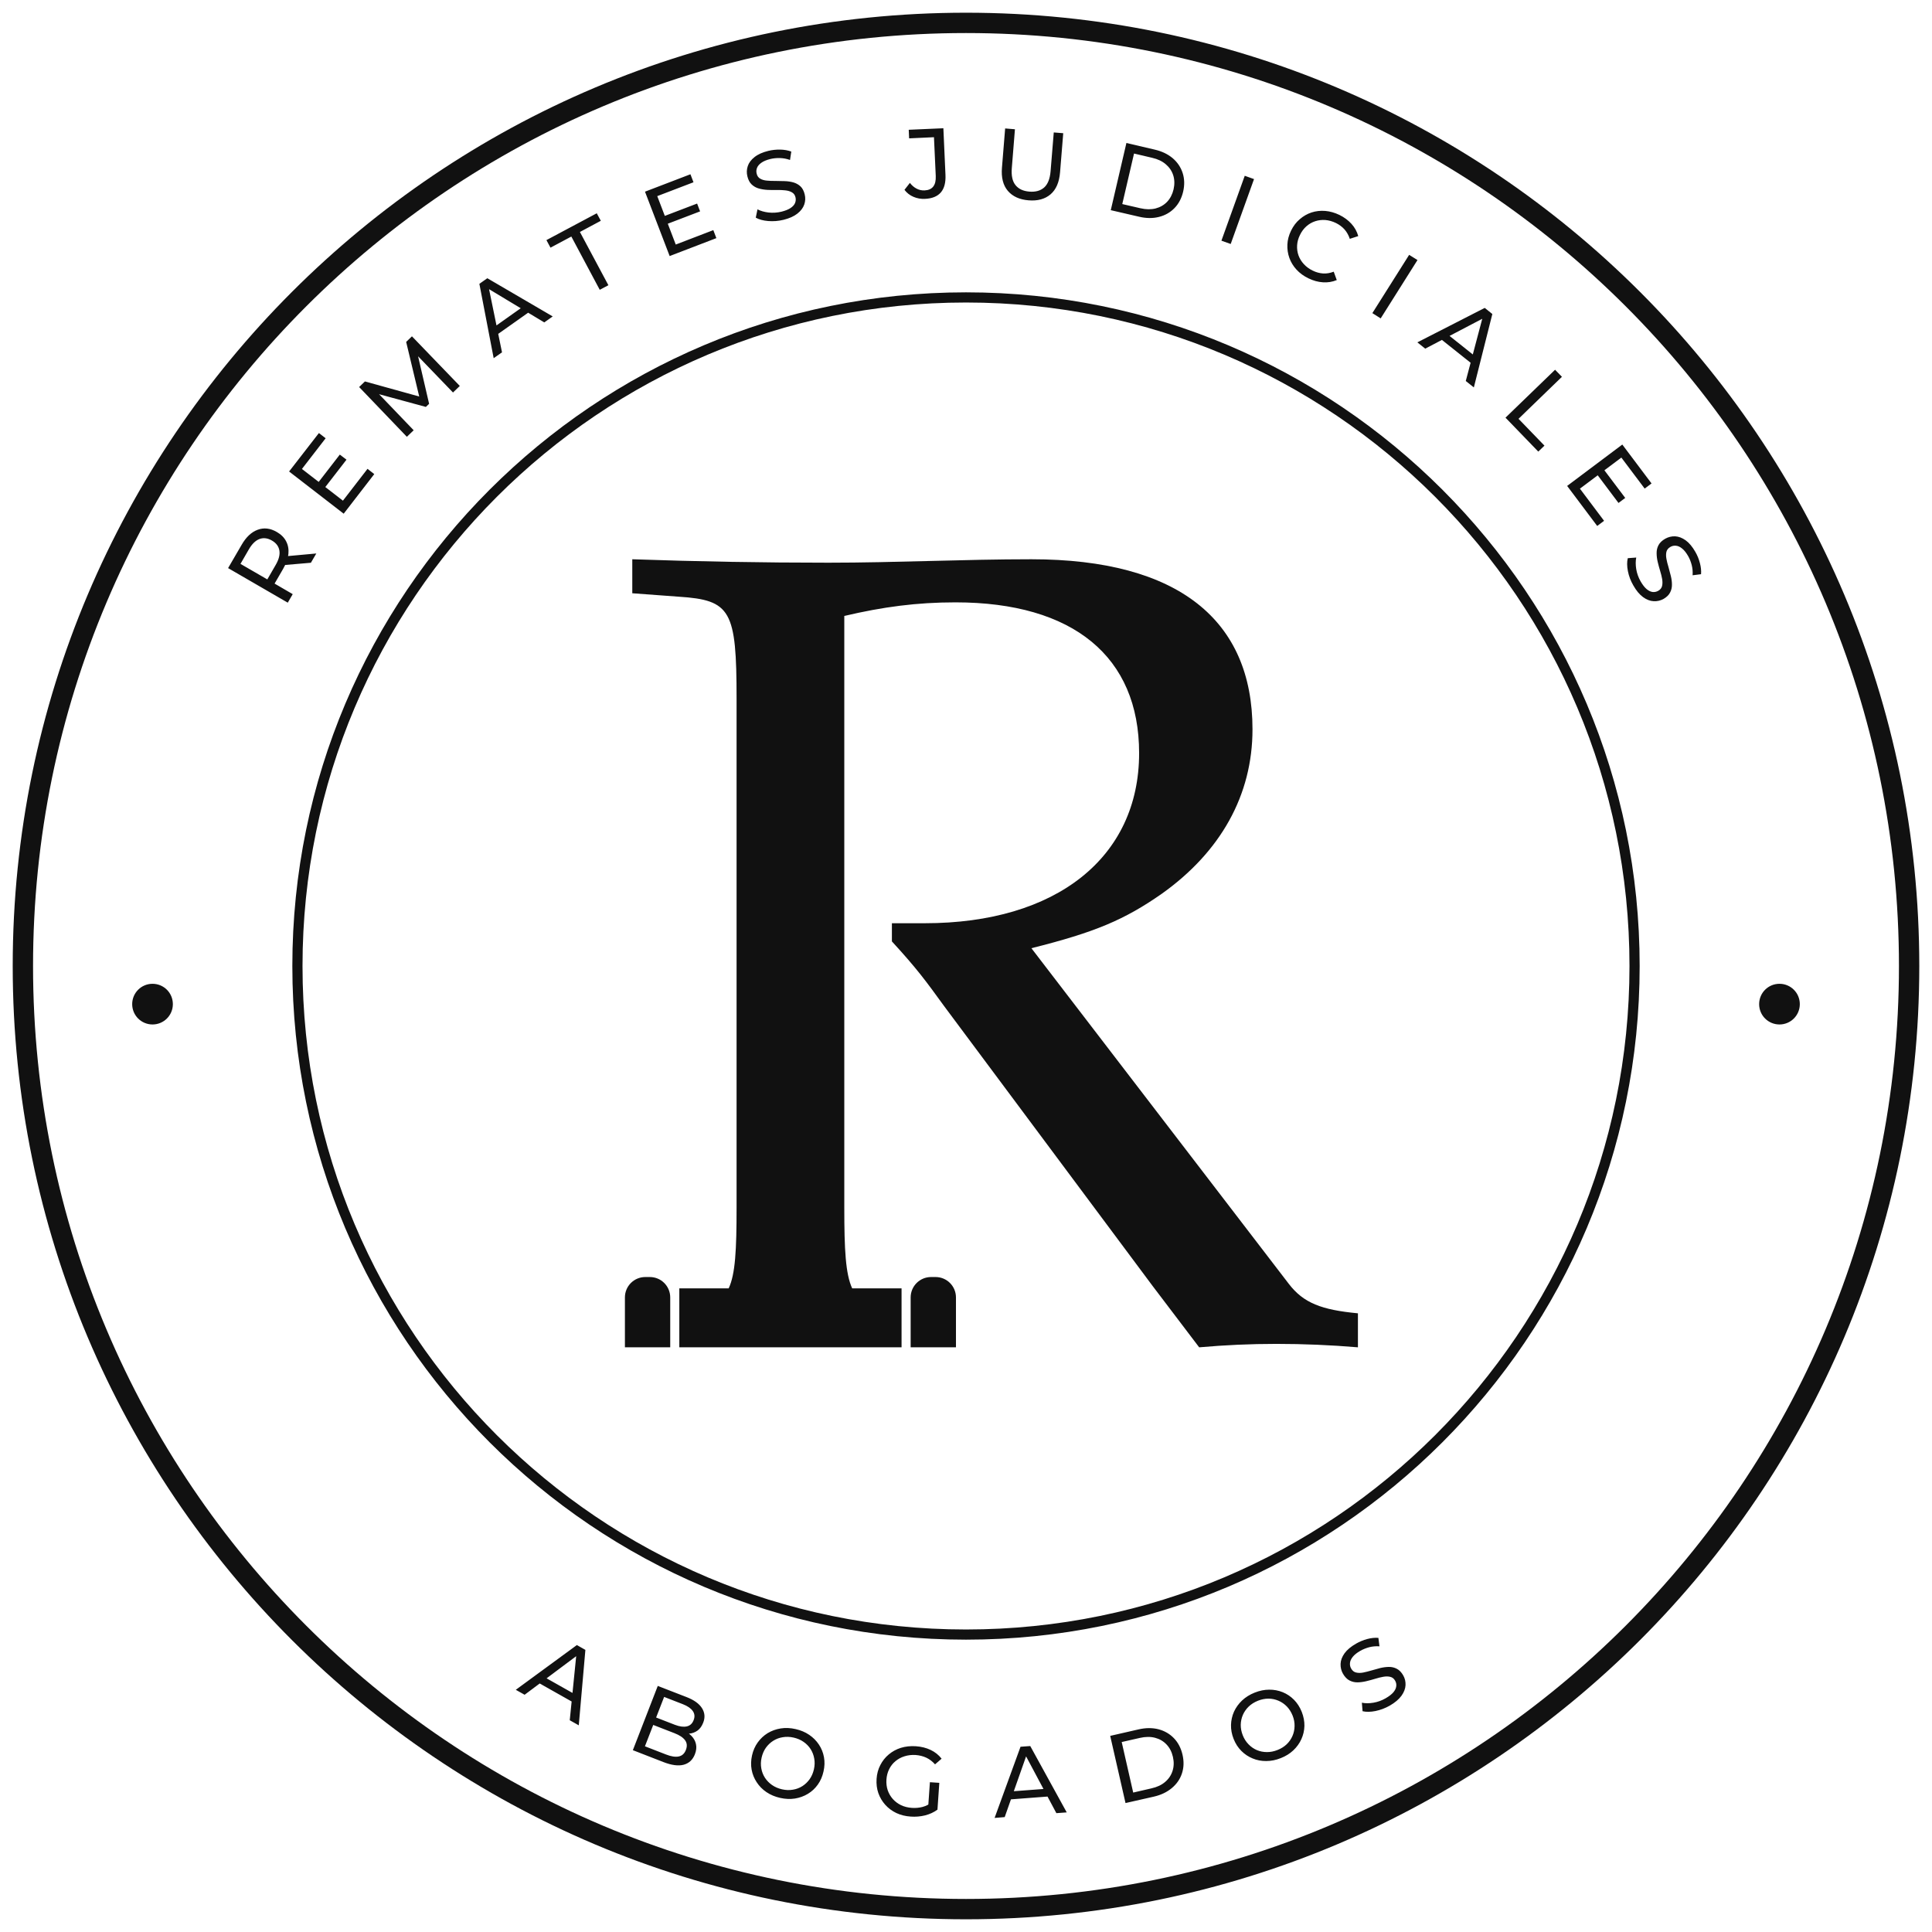
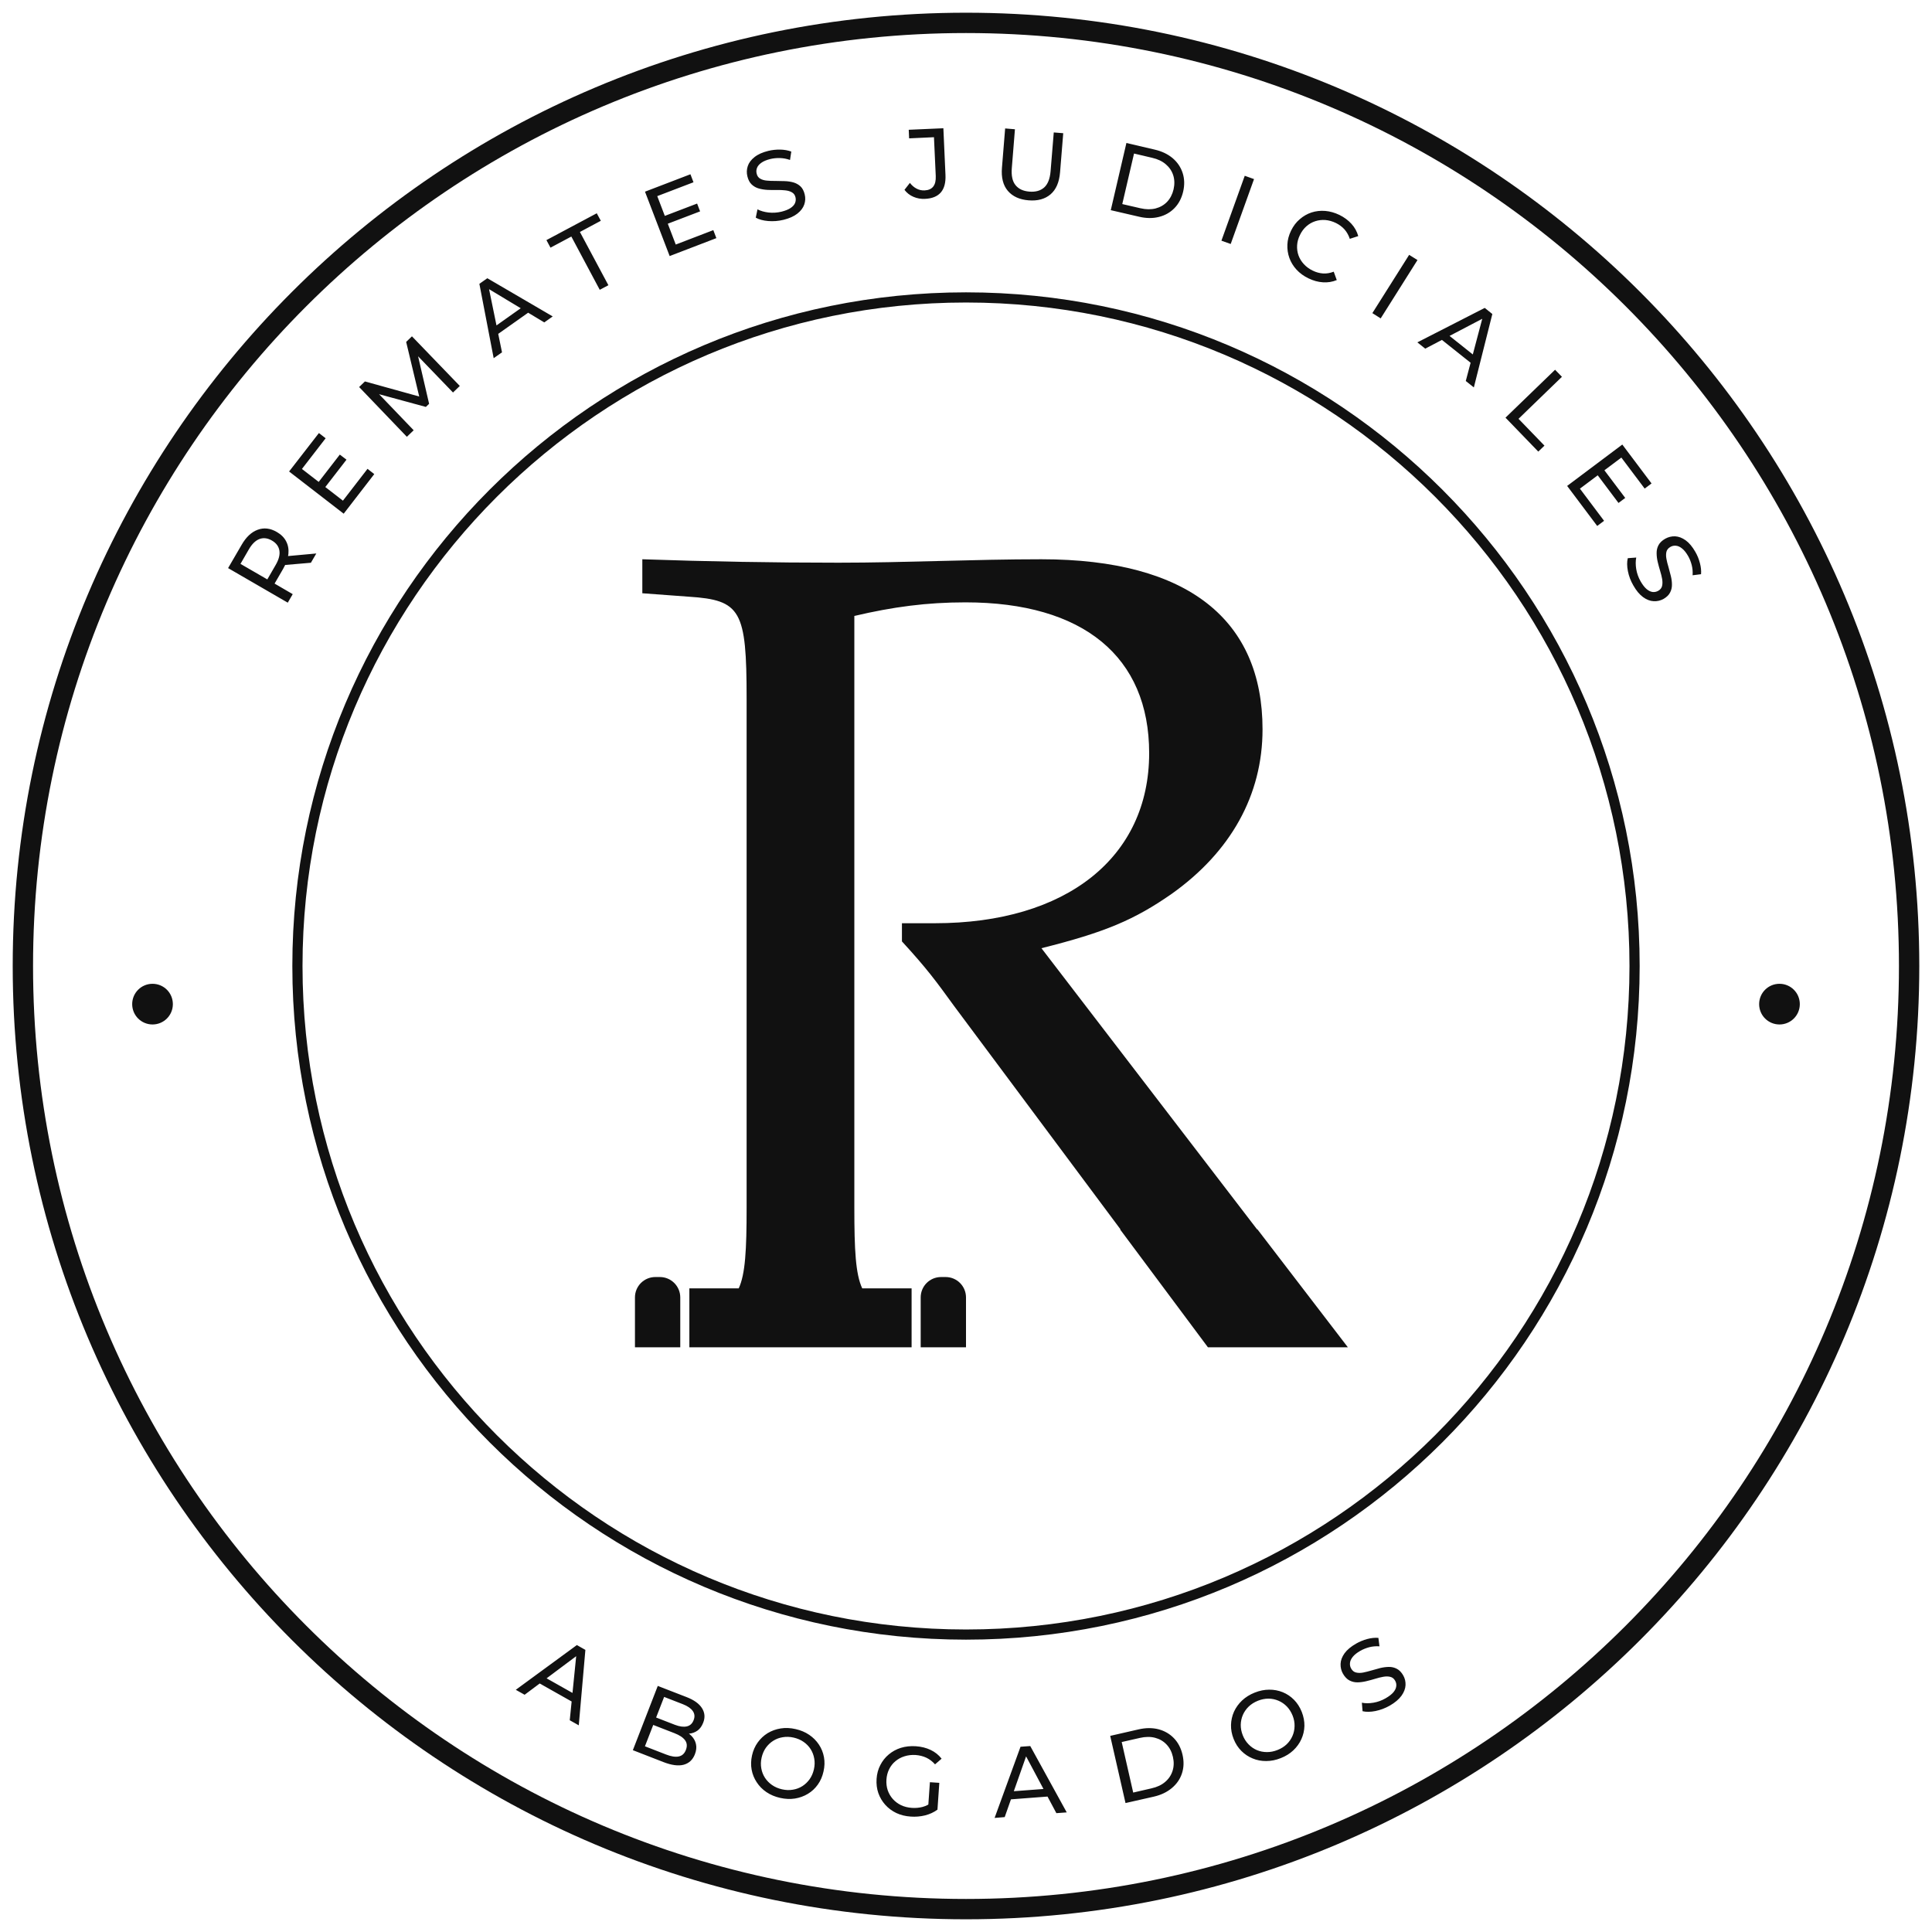
<svg xmlns="http://www.w3.org/2000/svg" viewBox="-152 -152 304 304" role="img" aria-label="Remates Judiciales · Abogados">
  <path d="M150 0C150 82.84 82.84 150 0 150C-82.84 150 -150 82.84 -150 0C-150 -82.84 -82.84 -150 0 -150C82.84 -150 150 -82.84 150 0ZM146.8 0C146.8 -81.08 81.08 -146.8 0 -146.8C-81.08 -146.8 -146.8 -81.08 -146.8 0C-146.8 81.08 -81.08 146.8 0 146.8C81.08 146.8 146.8 81.08 146.8 0Z" fill="#111111" />
  <path d="M106 0C106 58.54 58.54 106 0 106C-58.54 106 -106 58.54 -106 0C-106 -58.54 -58.54 -106 0 -106C58.54 -106 106 -58.54 106 0ZM104.4 0C104.4 -57.66 57.66 -104.4 0 -104.4C-57.66 -104.4 -104.4 -57.66 -104.4 0C-104.4 57.66 -57.66 104.4 0 104.4C57.66 104.4 104.4 57.66 104.4 0Z" fill="#111111" />
  <path d="M-106.72 -57.17 -116.11 -62.61 -113.98 -66.27Q-112.93 -68.1 -111.46 -68.64Q-109.99 -69.19 -108.44 -68.29Q-107.42 -67.7 -106.97 -66.81Q-106.51 -65.92 -106.62 -64.82Q-106.74 -63.72 -107.45 -62.49L-109.15 -59.56L-109.41 -60.53L-105.94 -58.51ZM-103.08 -63.45 -107.87 -63.04 -107.04 -64.47 -102.23 -64.91ZM-109.28 -60.45 -110.29 -60.22 -108.62 -63.11Q-107.87 -64.4 -108.04 -65.38Q-108.21 -66.37 -109.22 -66.95Q-110.23 -67.53 -111.16 -67.19Q-112.1 -66.84 -112.84 -65.56L-114.51 -62.67L-114.83 -63.66ZM-97.92 -71.17 -106.51 -77.81 -101.82 -83.86 -100.76 -83.04 -104.49 -78.21 -98.04 -73.22 -94.17 -78.23 -93.11 -77.4ZM-100.9 -75.25 -101.94 -76.06 -98.53 -80.47 -97.48 -79.67ZM-87.98 -83.27 -95.49 -91.1 -94.58 -91.98 -85.39 -89.43 -85.88 -88.96 -88.09 -98.2 -87.18 -99.08 -79.65 -91.27 -80.72 -90.24 -86.63 -96.37 -86.37 -96.61 -84.48 -88.46 -84.99 -87.97 -93.08 -90.17 -92.8 -90.44 -86.91 -84.3ZM-74.32 -95.64 -76.57 -107.34 -75.32 -108.22 -65.03 -102.21 -66.36 -101.27 -75.7 -106.89 -75.2 -107.25 -73.01 -96.56ZM-74.18 -99.06 -74.55 -100.32 -69.57 -103.85 -68.48 -103.09ZM-57.63 -106.4 -62.1 -114.78 -65.38 -113.03 -66.02 -114.22 -58.1 -118.44 -57.46 -117.26 -60.75 -115.5 -56.27 -107.12ZM-46.63 -111.71 -50.51 -121.84 -43.36 -124.58 -42.88 -123.32 -48.58 -121.14 -45.67 -113.52 -39.76 -115.79 -39.28 -114.53ZM-47.05 -116.75 -47.52 -117.98 -42.31 -119.97 -41.84 -118.74ZM-28.72 -117.41Q-29.93 -117.12 -31.12 -117.22Q-32.31 -117.32 -33.08 -117.75L-32.81 -119.06Q-32.08 -118.68 -31.06 -118.56Q-30.05 -118.45 -29.04 -118.69Q-28.12 -118.92 -27.6 -119.27Q-27.08 -119.62 -26.9 -120.05Q-26.72 -120.49 -26.83 -120.96Q-26.96 -121.5 -27.4 -121.74Q-27.83 -121.99 -28.45 -122.05Q-29.06 -122.12 -29.77 -122.1Q-30.49 -122.09 -31.22 -122.12Q-31.96 -122.16 -32.6 -122.34Q-33.24 -122.52 -33.72 -122.97Q-34.2 -123.42 -34.4 -124.26Q-34.6 -125.07 -34.34 -125.86Q-34.08 -126.65 -33.28 -127.28Q-32.49 -127.92 -31.1 -128.26Q-30.19 -128.48 -29.22 -128.46Q-28.26 -128.44 -27.49 -128.15L-27.69 -126.83Q-28.48 -127.11 -29.28 -127.13Q-30.08 -127.15 -30.79 -126.98Q-31.68 -126.76 -32.2 -126.39Q-32.71 -126.03 -32.88 -125.59Q-33.06 -125.15 -32.94 -124.68Q-32.81 -124.12 -32.37 -123.88Q-31.94 -123.63 -31.32 -123.58Q-30.71 -123.52 -29.99 -123.53Q-29.28 -123.53 -28.55 -123.5Q-27.81 -123.48 -27.17 -123.3Q-26.53 -123.12 -26.05 -122.68Q-25.58 -122.24 -25.38 -121.41Q-25.18 -120.61 -25.45 -119.82Q-25.72 -119.03 -26.53 -118.39Q-27.34 -117.75 -28.72 -117.41ZM-6.45 -120.71Q-7.41 -120.66 -8.27 -121.03Q-9.12 -121.39 -9.68 -122.13L-8.83 -123.22Q-8.36 -122.62 -7.78 -122.32Q-7.2 -122.01 -6.52 -122.04Q-4.66 -122.12 -4.76 -124.32L-5.04 -130.41L-8.95 -130.23L-9.01 -131.58L-3.56 -131.82L-3.23 -124.47Q-3.15 -122.66 -3.96 -121.72Q-4.78 -120.78 -6.45 -120.71ZM9.84 -120.48Q7.71 -120.65 6.58 -121.97Q5.46 -123.29 5.66 -125.64L6.16 -131.79L7.7 -131.66L7.21 -125.57Q7.06 -123.77 7.79 -122.87Q8.51 -121.97 9.96 -121.85Q11.43 -121.73 12.3 -122.5Q13.16 -123.27 13.31 -125.07L13.81 -131.16L15.3 -131.04L14.8 -124.89Q14.61 -122.54 13.3 -121.42Q11.98 -120.3 9.84 -120.48ZM22.78 -118.93 25.24 -129.5 29.69 -128.46Q31.38 -128.07 32.52 -127.11Q33.65 -126.14 34.09 -124.78Q34.53 -123.42 34.17 -121.85Q33.8 -120.28 32.81 -119.26Q31.81 -118.23 30.37 -117.87Q28.92 -117.5 27.23 -117.9ZM24.59 -119.89 27.45 -119.23Q28.76 -118.93 29.83 -119.2Q30.91 -119.48 31.65 -120.25Q32.38 -121.03 32.66 -122.2Q32.93 -123.4 32.61 -124.41Q32.29 -125.42 31.45 -126.14Q30.61 -126.87 29.29 -127.17L26.44 -127.84ZM40.19 -114.13 43.86 -124.34 45.32 -123.82 41.65 -113.61ZM53.87 -108.21Q52.76 -108.75 52 -109.58Q51.24 -110.41 50.88 -111.42Q50.52 -112.43 50.57 -113.53Q50.62 -114.63 51.15 -115.71Q51.68 -116.8 52.52 -117.51Q53.35 -118.23 54.37 -118.57Q55.4 -118.9 56.52 -118.81Q57.64 -118.72 58.76 -118.18Q59.88 -117.63 60.65 -116.78Q61.42 -115.93 61.72 -114.85L60.39 -114.42Q60.11 -115.27 59.56 -115.9Q59 -116.52 58.21 -116.91Q57.38 -117.31 56.54 -117.38Q55.71 -117.44 54.95 -117.19Q54.18 -116.94 53.56 -116.39Q52.94 -115.84 52.55 -115.03Q52.15 -114.23 52.1 -113.4Q52.05 -112.57 52.32 -111.81Q52.59 -111.06 53.16 -110.44Q53.73 -109.82 54.55 -109.42Q55.34 -109.03 56.18 -108.97Q57.01 -108.92 57.86 -109.25L58.34 -107.93Q57.3 -107.5 56.16 -107.58Q55.02 -107.65 53.87 -108.21ZM63.94 -102.73 69.73 -111.9 71.04 -111.08 65.25 -101.9ZM71.02 -98.13 81.62 -103.55 82.82 -102.59 79.91 -91.04 78.64 -92.05 81.43 -102.59 81.92 -102.2 72.26 -97.14ZM74.34 -98.95 75.44 -99.66 80.22 -95.85 79.8 -94.6ZM84.89 -86.28 92.69 -93.82 93.77 -92.71 86.94 -86.1 91.02 -81.88 90.05 -80.94ZM94.59 -75.54 103.27 -82.05 107.87 -75.93 106.79 -75.12 103.12 -80 96.6 -75.11 100.4 -70.05 99.32 -69.24ZM99.32 -77.32 100.37 -78.11 103.73 -73.65 102.67 -72.86ZM105 -59.89Q104.38 -60.96 104.15 -62.13Q103.92 -63.31 104.13 -64.17L105.46 -64.27Q105.3 -63.46 105.46 -62.45Q105.63 -61.44 106.14 -60.54Q106.61 -59.72 107.09 -59.31Q107.57 -58.91 108.04 -58.85Q108.51 -58.8 108.93 -59.04Q109.41 -59.31 109.53 -59.8Q109.64 -60.29 109.54 -60.89Q109.43 -61.5 109.22 -62.18Q109.01 -62.87 108.84 -63.58Q108.67 -64.3 108.67 -64.97Q108.66 -65.63 108.96 -66.21Q109.27 -66.8 110.02 -67.23Q110.75 -67.64 111.58 -67.61Q112.41 -67.57 113.24 -66.98Q114.06 -66.39 114.77 -65.15Q115.24 -64.33 115.48 -63.4Q115.73 -62.47 115.66 -61.65L114.33 -61.48Q114.39 -62.31 114.19 -63.09Q113.99 -63.87 113.63 -64.5Q113.17 -65.3 112.68 -65.69Q112.19 -66.09 111.71 -66.13Q111.24 -66.18 110.83 -65.94Q110.33 -65.65 110.21 -65.17Q110.1 -64.68 110.21 -64.08Q110.32 -63.47 110.53 -62.79Q110.73 -62.1 110.9 -61.39Q111.08 -60.68 111.08 -60.01Q111.09 -59.34 110.79 -58.77Q110.5 -58.19 109.76 -57.76Q109.04 -57.36 108.21 -57.4Q107.37 -57.44 106.54 -58.04Q105.7 -58.65 105 -59.89Z" fill="#111111" />
  <path d="M-70.84 113.89 -61.23 106.85 -59.89 107.61 -60.93 119.48 -62.35 118.68 -61.26 107.83 -60.72 108.14 -69.45 114.67ZM-67.69 112.55 -66.71 111.68 -61.39 114.68 -61.61 115.98ZM-52.42 123.39 -48.5 113.28 -43.96 115.04Q-42.21 115.72 -41.54 116.78Q-40.87 117.85 -41.35 119.06Q-41.67 119.89 -42.25 120.31Q-42.84 120.73 -43.58 120.79Q-44.32 120.85 -45.04 120.57L-44.61 120.24Q-43.75 120.57 -43.2 121.14Q-42.65 121.7 -42.49 122.43Q-42.32 123.17 -42.66 124.04Q-43.17 125.34 -44.42 125.68Q-45.67 126.01 -47.59 125.27ZM-50.52 122.78 -47.2 124.07Q-46 124.54 -45.21 124.38Q-44.41 124.22 -44.08 123.36Q-43.73 122.47 -44.21 121.82Q-44.69 121.17 -45.89 120.71L-49.34 119.37L-48.89 118.2L-45.8 119.4Q-44.7 119.82 -43.94 119.65Q-43.17 119.48 -42.86 118.67Q-42.54 117.87 -42.99 117.23Q-43.44 116.59 -44.54 116.16L-47.5 115.01ZM-29.24 130.9Q-30.45 130.63 -31.4 129.99Q-32.34 129.35 -32.93 128.44Q-33.53 127.54 -33.73 126.46Q-33.93 125.39 -33.67 124.22Q-33.41 123.06 -32.77 122.17Q-32.13 121.28 -31.21 120.71Q-30.28 120.15 -29.16 119.97Q-28.05 119.79 -26.82 120.07Q-25.61 120.34 -24.68 120.97Q-23.75 121.6 -23.15 122.5Q-22.55 123.4 -22.35 124.48Q-22.15 125.56 -22.42 126.74Q-22.68 127.92 -23.32 128.81Q-23.95 129.7 -24.88 130.26Q-25.81 130.82 -26.92 131Q-28.03 131.17 -29.24 130.9ZM-28.94 129.55Q-28.06 129.75 -27.25 129.61Q-26.43 129.48 -25.75 129.05Q-25.08 128.62 -24.6 127.95Q-24.13 127.28 -23.93 126.4Q-23.73 125.52 -23.88 124.71Q-24.02 123.9 -24.45 123.22Q-24.88 122.55 -25.56 122.08Q-26.24 121.61 -27.12 121.41Q-28.01 121.21 -28.83 121.35Q-29.65 121.48 -30.33 121.91Q-31.01 122.34 -31.49 123.01Q-31.96 123.68 -32.16 124.56Q-32.36 125.44 -32.21 126.25Q-32.07 127.06 -31.63 127.74Q-31.19 128.41 -30.51 128.88Q-29.83 129.35 -28.94 129.55ZM-8.68 133.84Q-9.94 133.76 -10.96 133.28Q-11.98 132.79 -12.7 131.99Q-13.42 131.19 -13.79 130.15Q-14.15 129.12 -14.07 127.91Q-13.99 126.7 -13.48 125.73Q-12.98 124.75 -12.15 124.06Q-11.32 123.36 -10.24 123.02Q-9.16 122.69 -7.89 122.77Q-6.6 122.86 -5.57 123.35Q-4.53 123.84 -3.84 124.73L-4.87 125.62Q-5.49 124.93 -6.25 124.57Q-7.01 124.22 -7.92 124.15Q-8.85 124.09 -9.67 124.35Q-10.48 124.6 -11.1 125.12Q-11.72 125.63 -12.09 126.38Q-12.46 127.12 -12.52 128.02Q-12.58 128.9 -12.32 129.69Q-12.05 130.47 -11.51 131.08Q-10.97 131.68 -10.21 132.05Q-9.44 132.41 -8.51 132.47Q-7.64 132.53 -6.83 132.32Q-6.01 132.1 -5.29 131.51L-4.49 132.75Q-5.34 133.37 -6.44 133.65Q-7.54 133.92 -8.68 133.84ZM-4.49 132.75 -5.96 132.45 -5.68 128.43 -4.2 128.53ZM4.5 134.05 8.58 122.85 10.11 122.74 15.85 133.18 14.22 133.3 9.09 123.68 9.71 123.64 6.09 133.92ZM6.38 131.18 6.71 129.91 12.79 129.45 13.34 130.65ZM25.1 131.71 22.69 121.14 27.15 120.12Q28.84 119.73 30.29 120.1Q31.73 120.48 32.72 121.51Q33.71 122.54 34.07 124.11Q34.43 125.68 33.98 127.04Q33.54 128.39 32.39 129.35Q31.25 130.31 29.56 130.7ZM26.31 130.06 29.17 129.4Q30.49 129.11 31.33 128.39Q32.18 127.67 32.5 126.65Q32.83 125.63 32.56 124.45Q32.29 123.26 31.55 122.49Q30.82 121.72 29.75 121.44Q28.68 121.16 27.36 121.46L24.5 122.11ZM49.53 124.64Q48.38 125.1 47.24 125.1Q46.1 125.11 45.1 124.69Q44.1 124.28 43.33 123.51Q42.55 122.73 42.11 121.62Q41.67 120.51 41.7 119.41Q41.73 118.32 42.17 117.33Q42.62 116.35 43.44 115.57Q44.27 114.79 45.43 114.33Q46.59 113.87 47.71 113.87Q48.83 113.86 49.84 114.27Q50.84 114.68 51.61 115.46Q52.38 116.24 52.83 117.36Q53.27 118.49 53.25 119.58Q53.22 120.67 52.77 121.66Q52.32 122.65 51.5 123.42Q50.68 124.19 49.53 124.64ZM49.02 123.36Q49.86 123.03 50.46 122.46Q51.05 121.89 51.37 121.15Q51.69 120.42 51.7 119.59Q51.72 118.77 51.39 117.94Q51.05 117.1 50.48 116.51Q49.9 115.92 49.17 115.61Q48.43 115.29 47.61 115.28Q46.78 115.28 45.94 115.61Q45.09 115.95 44.49 116.52Q43.9 117.09 43.57 117.83Q43.25 118.57 43.23 119.39Q43.22 120.21 43.55 121.05Q43.88 121.88 44.46 122.47Q45.03 123.06 45.77 123.38Q46.52 123.69 47.34 123.69Q48.17 123.7 49.02 123.36ZM66.68 116.38Q65.6 116.99 64.43 117.23Q63.26 117.46 62.4 117.26L62.29 115.92Q63.1 116.09 64.11 115.92Q65.12 115.75 66.02 115.23Q66.84 114.76 67.25 114.28Q67.65 113.8 67.7 113.33Q67.76 112.86 67.52 112.45Q67.24 111.96 66.75 111.85Q66.27 111.73 65.66 111.84Q65.05 111.95 64.37 112.16Q63.69 112.37 62.97 112.54Q62.25 112.71 61.59 112.72Q60.92 112.72 60.34 112.42Q59.76 112.12 59.32 111.37Q58.91 110.65 58.94 109.81Q58.97 108.98 59.56 108.15Q60.15 107.33 61.39 106.62Q62.21 106.15 63.14 105.9Q64.07 105.65 64.89 105.72L65.06 107.05Q64.23 106.99 63.45 107.19Q62.67 107.4 62.04 107.76Q61.25 108.21 60.85 108.71Q60.46 109.2 60.42 109.67Q60.37 110.15 60.61 110.56Q60.9 111.06 61.38 111.17Q61.87 111.29 62.47 111.18Q63.08 111.06 63.76 110.86Q64.45 110.65 65.16 110.47Q65.87 110.3 66.54 110.29Q67.21 110.28 67.78 110.58Q68.36 110.87 68.79 111.61Q69.2 112.32 69.16 113.16Q69.12 113.99 68.52 114.83Q67.91 115.67 66.68 116.38Z" fill="#111111" />
-   <path d="M-45.11 50.72H-37.34C-36.29 48.47 -36.1 44.65 -36.1 38.05V-42.05C-36.1 -55.97 -36.99 -57.58 -45.2 -58.11L-52.51 -58.65V-64C-42.17 -63.64 -32 -63.46 -21.65 -63.46C-10.94 -63.46 -0.42 -64 10.29 -64C33.48 -64 45.08 -54.37 45.08 -37.24C45.08 -26.89 40.08 -17.97 30.81 -11.37C24.92 -7.26 20.28 -5.3 10.29 -2.8L50.79 50.01C53.11 53.04 55.96 54.11 61.67 54.65V60Q55.25 59.46 48.83 59.46C44.72 59.46 40.8 59.64 36.69 60L29.38 50.37L-3.45 6.3C-6.3 2.37 -7.73 0.41 -11.66 -3.87V-6.73H-6.48C14.21 -6.73 27.24 -17.08 27.24 -33.49C27.24 -48.66 16.89 -57.22 -1.66 -57.22C-7.73 -57.22 -13.08 -56.51 -19.15 -55.08V38.05C-19.15 44.65 -18.95 48.47 -17.91 50.72H-10.14V60H-45.11ZM-5.5 48.94H-4.79C-3.01 48.94 -1.58 50.38 -1.58 52.15V60H-8.71V52.15C-8.71 50.38 -7.27 48.94 -5.5 48.94ZM-50.46 48.94H-49.75C-47.97 48.94 -46.54 50.38 -46.54 52.15V60H-53.67V52.15C-53.67 50.38 -52.24 48.94 -50.46 48.94Z" fill="#111111" />
+   <path d="M-43.53 50.72H-35.76C-34.72 48.47 -34.52 44.65 -34.52 38.05V-42.05C-34.52 -55.97 -35.41 -57.58 -43.62 -58.11L-50.93 -58.65V-64C-40.59 -63.64 -30.42 -63.46 -20.07 -63.46C-9.36 -63.46 1.16 -64 11.87 -64C35.06 -64 46.66 -54.37 46.66 -37.24C46.66 -26.89 41.66 -17.97 32.39 -11.37C26.5 -7.26 21.86 -5.3 11.87 -2.8L45.8 41.44H45.86L60.09 60H38.07L24.24 41.44H24.31L-1.87 6.3C-4.72 2.37 -6.15 0.41 -10.08 -3.87V-6.73H-4.9C15.79 -6.73 28.82 -17.08 28.82 -33.49C28.82 -48.66 18.47 -57.22 -0.09 -57.22C-6.15 -57.22 -11.5 -56.51 -17.57 -55.08V38.05C-17.57 44.65 -17.38 48.47 -16.33 50.72H-8.56V60H-43.53ZM-3.92 48.94H-3.21C-1.43 48.94 0 50.38 0 52.15V60H-7.13V52.15C-7.13 50.38 -5.7 48.94 -3.92 48.94ZM-48.88 48.94H-48.17C-46.4 48.94 -44.96 50.38 -44.96 52.15V60H-52.09V52.15C-52.09 50.38 -50.66 48.94 -48.88 48.94Z" fill="#111111" />
  <path d="M131.2 6C131.2 7.77 129.77 9.2 128 9.2C126.23 9.2 124.8 7.77 124.8 6C124.8 4.23 126.23 2.8 128 2.8C129.77 2.8 131.2 4.23 131.2 6ZM-124.8 6C-124.8 7.77 -126.23 9.2 -128 9.2C-129.77 9.2 -131.2 7.77 -131.2 6C-131.2 4.23 -129.77 2.8 -128 2.8C-126.23 2.8 -124.8 4.23 -124.8 6Z" fill="#111111" />
</svg>
